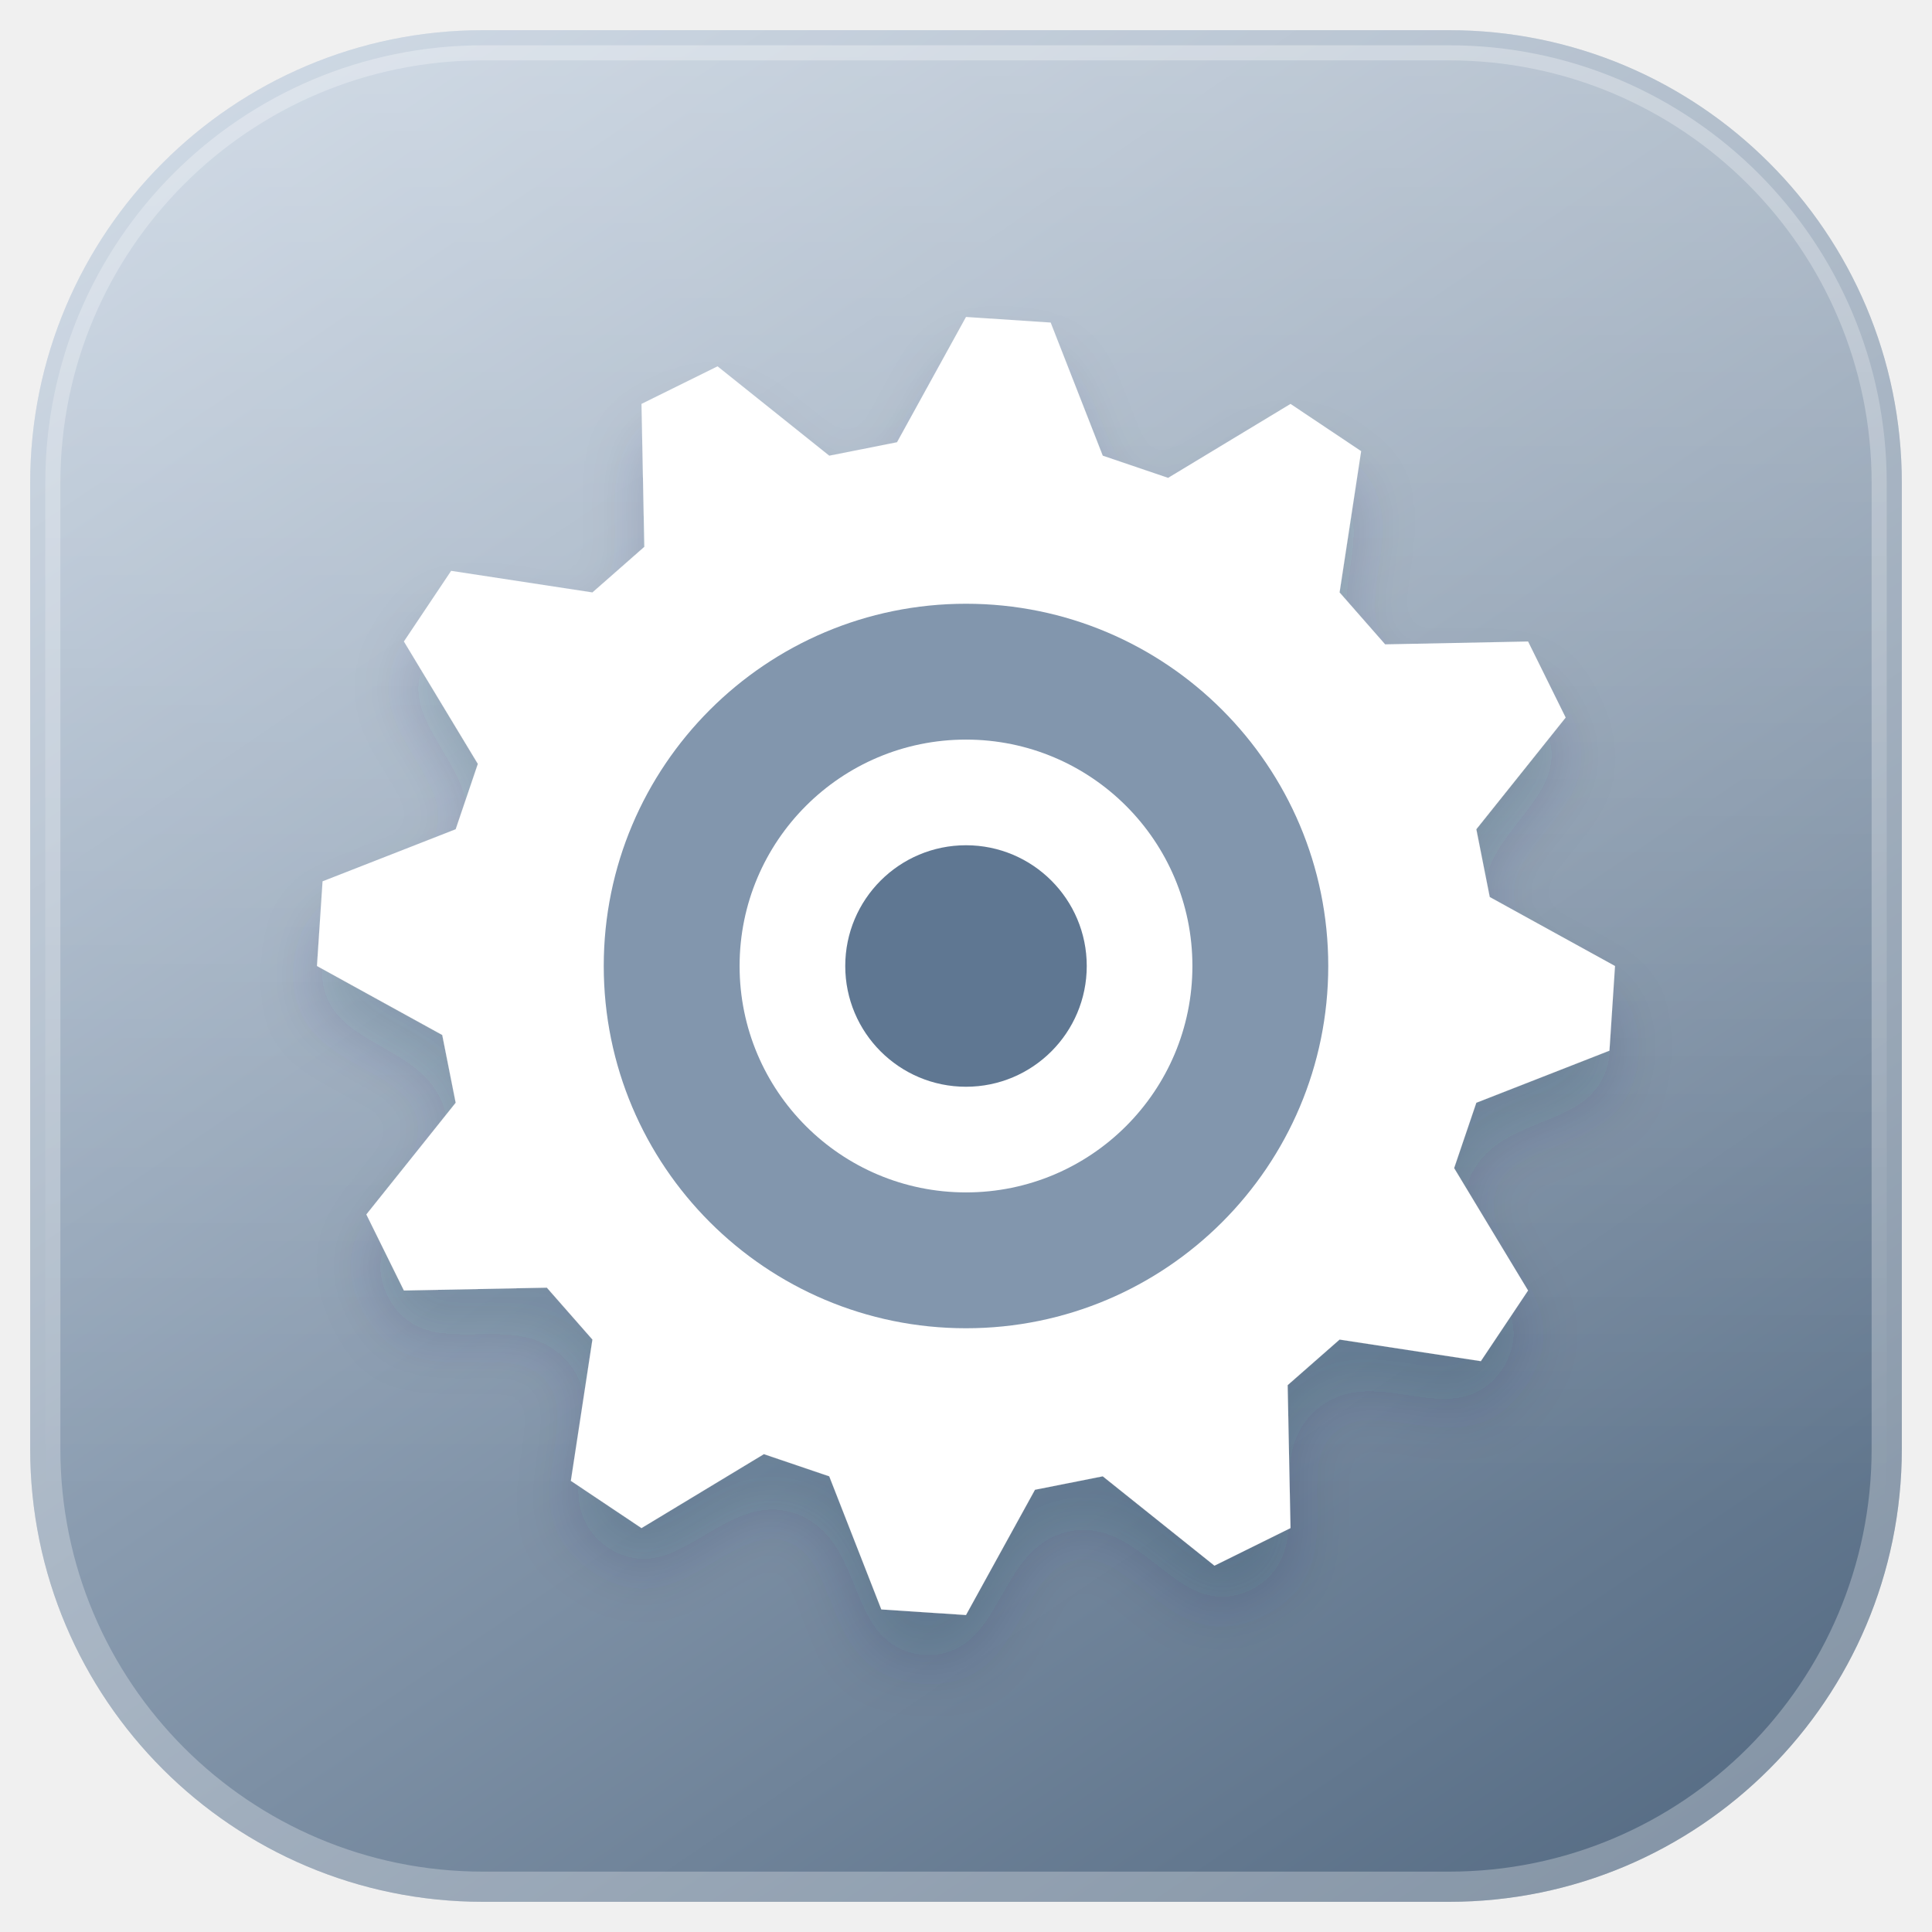
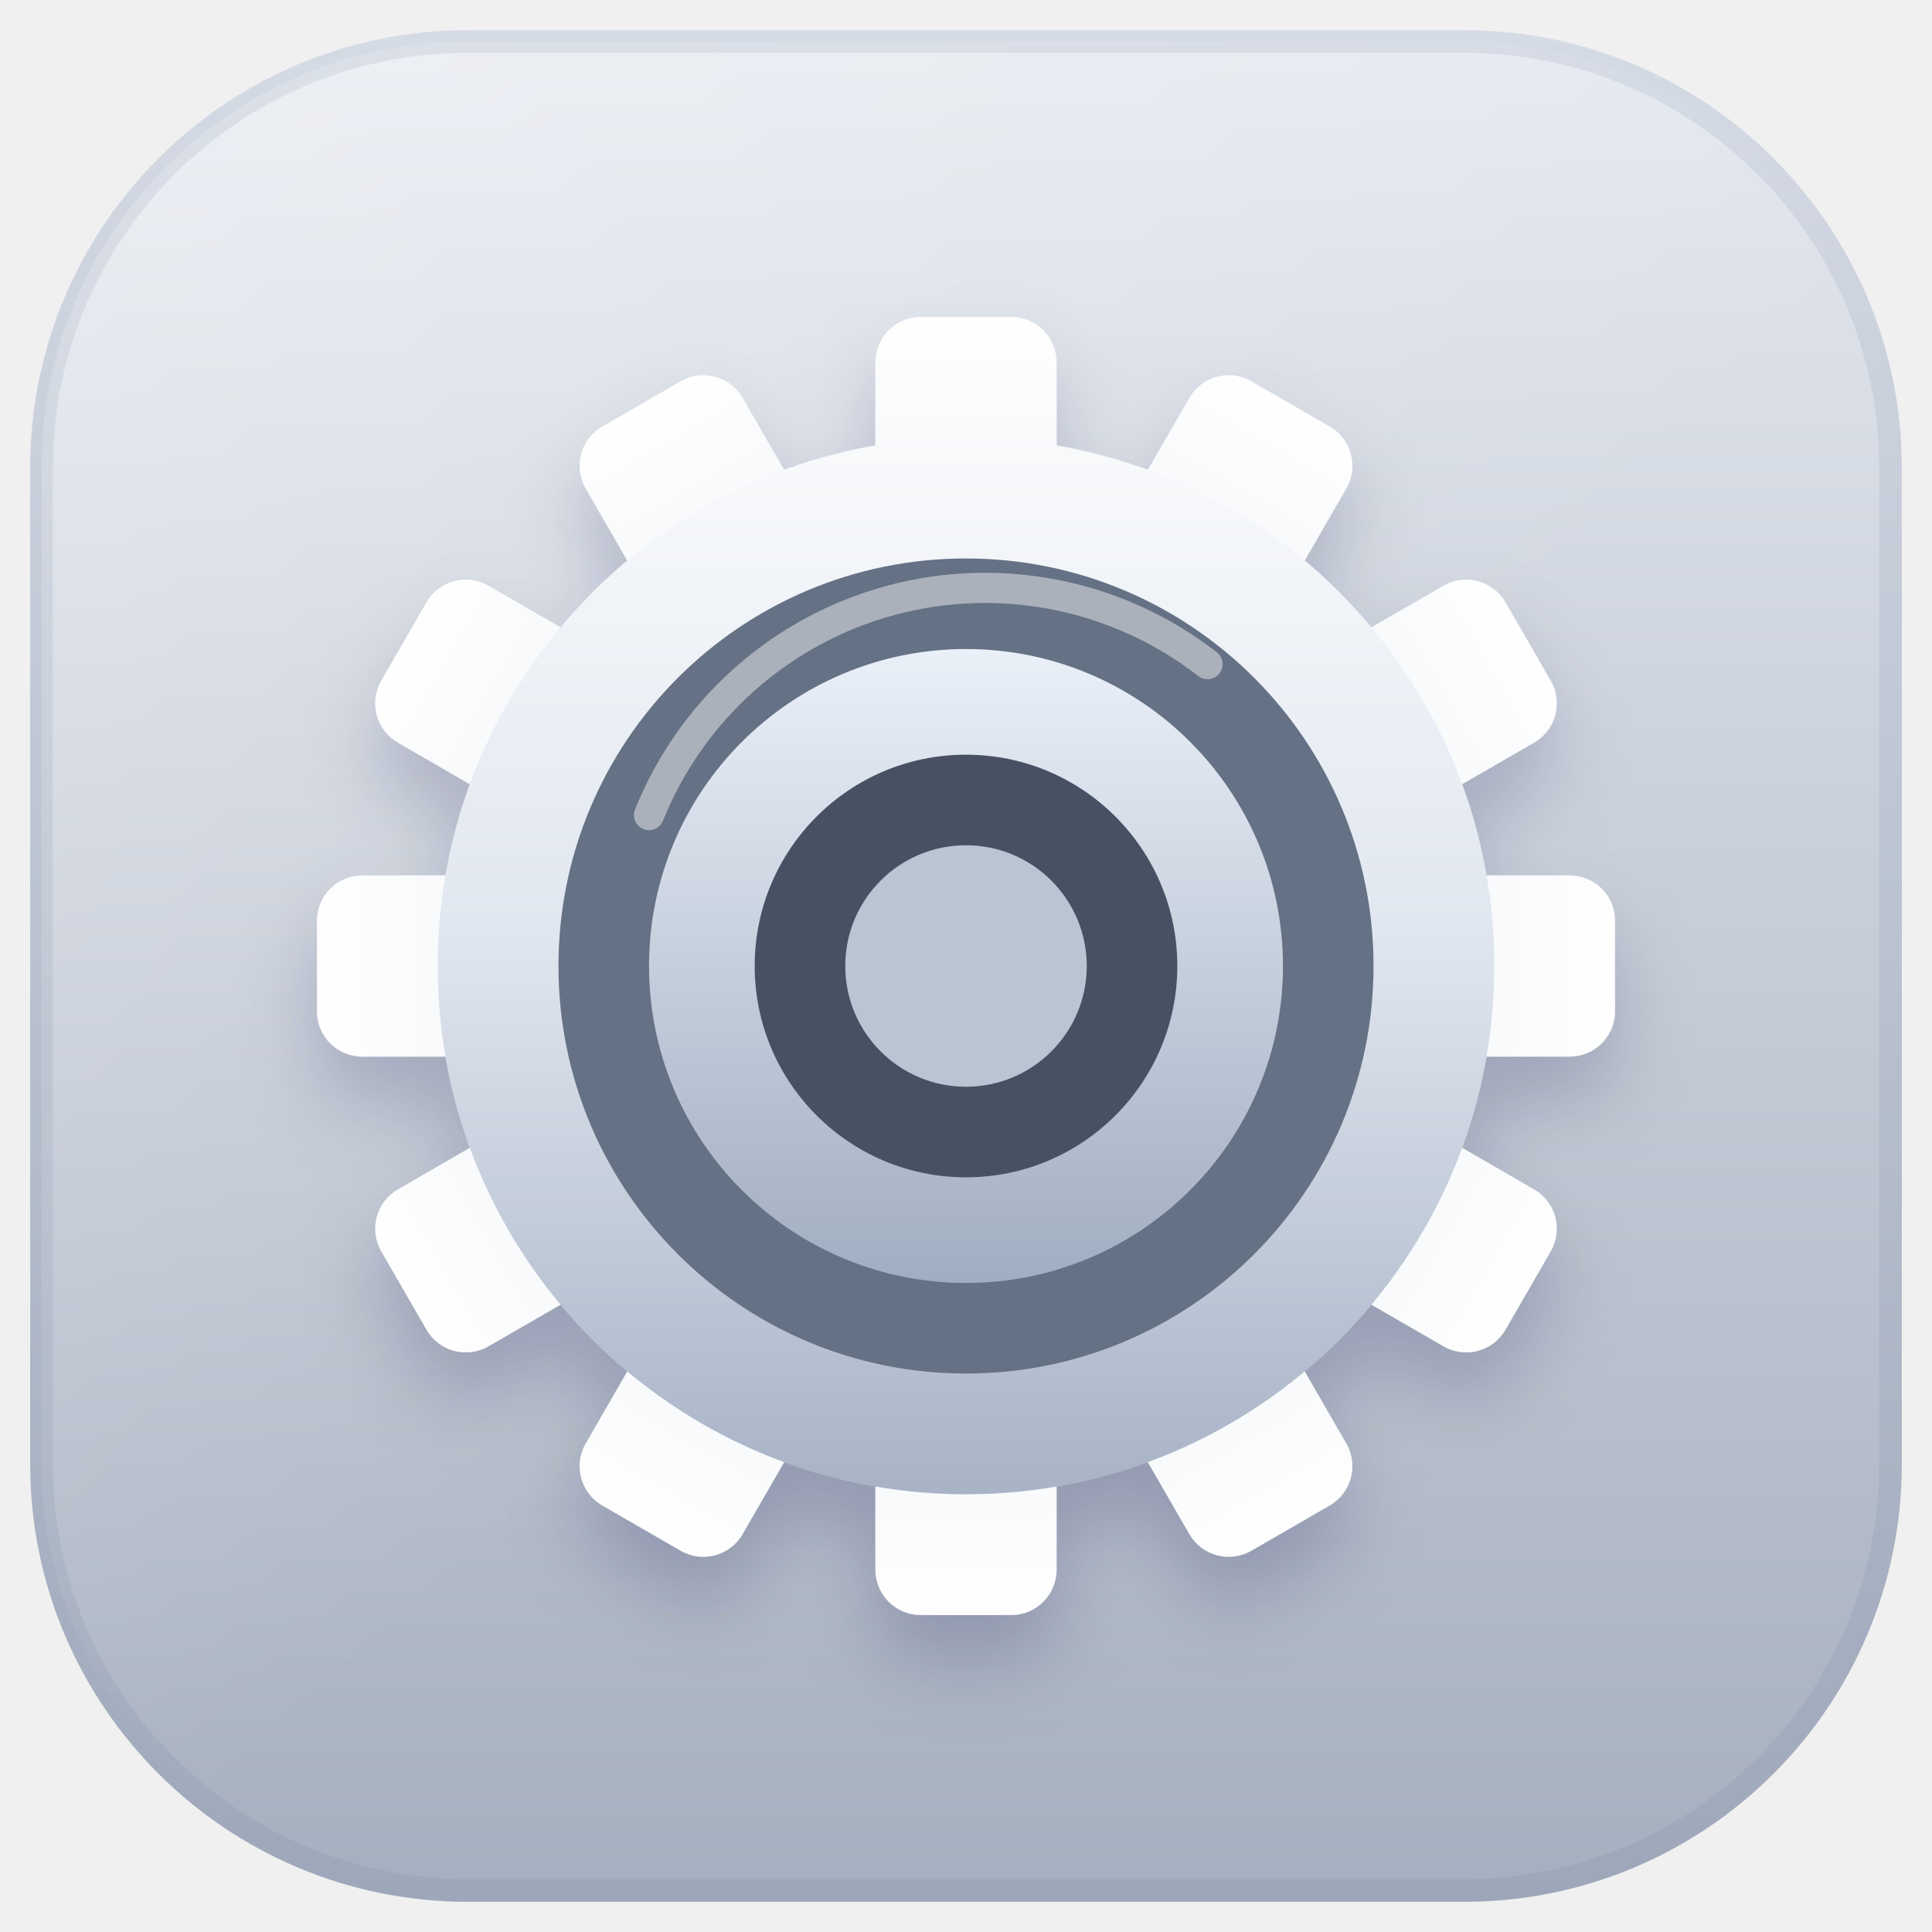
<svg xmlns="http://www.w3.org/2000/svg" viewBox="0 0 128 128" fill="none">
  <defs>
-     <linearGradient id="tile" x1="20" y1="0" x2="107" y2="128" gradientUnits="userSpaceOnUse">
-       <stop stop-color="#bccada" />
-       <stop offset="1" stop-color="#566c84" />
+     <linearGradient id="tile" x1="64" y1="2" x2="64" y2="126" gradientUnits="userSpaceOnUse">
+       <stop stop-color="#e5e9f0" />
+       <stop offset="1" stop-color="#a6afbf" />
    </linearGradient>
-     <linearGradient id="shine" x1="64" y1="0" x2="64" y2="100" gradientUnits="userSpaceOnUse">
+     <linearGradient id="light" x1="18" y1="2" x2="110" y2="104" gradientUnits="userSpaceOnUse">
      <stop stop-color="#fff" stop-opacity=".32" />
-       <stop offset="1" stop-color="#fff" stop-opacity="0" />
+       <stop offset=".62" stop-color="#fff" stop-opacity="0" />
    </linearGradient>
-     <filter id="depth" x="0" y="0" width="128" height="128" filterUnits="userSpaceOnUse">
-       <feDropShadow dx="0" dy="3" stdDeviation="2" flood-color="#092645" flood-opacity=".16" />
+     <filter id="shadow" x="10" y="10" width="108" height="112" filterUnits="userSpaceOnUse">
+       <feDropShadow dx="0" dy="3" stdDeviation="2.5" flood-color="#101a3d" flood-opacity=".18" />
    </filter>
+     <linearGradient id="metal" x1="64" y1="20" x2="64" y2="106" gradientUnits="userSpaceOnUse">
+       <stop stop-color="#fff" />
+       <stop offset=".48" stop-color="#e1e7f0" />
+       <stop offset="1" stop-color="#9da9be" />
+     </linearGradient>
+     <linearGradient id="inner" x1="64" y1="43" x2="64" y2="85" gradientUnits="userSpaceOnUse">
+       <stop stop-color="#eaf0f8" />
+       <stop offset="1" stop-color="#a1adc1" />
+     </linearGradient>
  </defs>
-   <rect x="2" y="2" width="124" height="124" rx="30" fill="url(#tile)" />
-   <rect x="3" y="3" width="122" height="122" rx="29" fill="url(#shine)" stroke="#fff" stroke-opacity=".28" stroke-width="2" />
-   <g filter="url(#depth)">
-     <polygon points="64.00,21.00 69.61,21.37 73.06,30.19 77.39,31.66 85.50,26.76 90.18,29.89 88.75,39.25 91.77,42.69 101.24,42.50 103.73,47.54 97.81,54.94 98.70,59.43 107.00,64.00 106.63,69.61 97.81,73.06 96.34,77.39 101.24,85.50 98.11,90.18 88.75,88.75 85.31,91.77 85.50,101.24 80.46,103.73 73.06,97.81 68.57,98.70 64.00,107.00 58.39,106.63 54.94,97.81 50.61,96.34 42.50,101.24 37.82,98.11 39.25,88.75 36.23,85.31 26.76,85.50 24.27,80.46 30.19,73.06 29.30,68.57 21.00,64.00 21.37,58.39 30.19,54.94 31.66,50.61 26.76,42.50 29.89,37.82 39.25,39.25 42.69,36.23 42.50,26.76 47.54,24.27 54.94,30.19 59.43,29.30" fill="#fff" />
-     <circle cx="64" cy="64" r="24" fill="#8296ad" />
-     <circle cx="64" cy="64" r="15" fill="#fff" />
-     <circle cx="64" cy="64" r="8" fill="#5f7792" />
+   <rect x="2" y="2" width="124" height="124" rx="29" fill="url(#tile)" />
+   <rect x="2.75" y="2.75" width="122.5" height="122.5" rx="28.25" fill="url(#light)" stroke="#5c7294" stroke-opacity=".12" stroke-width="1.5" />
+   <g filter="url(#shadow)">
+     <rect x="58" y="21" width="12" height="19" rx="3" transform="rotate(0 64 64)" fill="url(#metal)" />
+     <rect x="58" y="21" width="12" height="19" rx="3" transform="rotate(30 64 64)" fill="url(#metal)" />
+     <rect x="58" y="21" width="12" height="19" rx="3" transform="rotate(60 64 64)" fill="url(#metal)" />
+     <rect x="58" y="21" width="12" height="19" rx="3" transform="rotate(90 64 64)" fill="url(#metal)" />
+     <rect x="58" y="21" width="12" height="19" rx="3" transform="rotate(120 64 64)" fill="url(#metal)" />
+     <rect x="58" y="21" width="12" height="19" rx="3" transform="rotate(150 64 64)" fill="url(#metal)" />
+     <rect x="58" y="21" width="12" height="19" rx="3" transform="rotate(180 64 64)" fill="url(#metal)" />
+     <rect x="58" y="21" width="12" height="19" rx="3" transform="rotate(210 64 64)" fill="url(#metal)" />
+     <rect x="58" y="21" width="12" height="19" rx="3" transform="rotate(240 64 64)" fill="url(#metal)" />
+     <rect x="58" y="21" width="12" height="19" rx="3" transform="rotate(270 64 64)" fill="url(#metal)" />
+     <rect x="58" y="21" width="12" height="19" rx="3" transform="rotate(300 64 64)" fill="url(#metal)" />
+     <rect x="58" y="21" width="12" height="19" rx="3" transform="rotate(330 64 64)" fill="url(#metal)" />
+     <circle cx="64" cy="64" r="35" fill="url(#metal)" />
+     <circle cx="64" cy="64" r="27" fill="#657184" />
+     <circle cx="64" cy="64" r="21" fill="url(#inner)" />
+     <circle cx="64" cy="64" r="14" fill="#465164" />
+     <circle cx="64" cy="64" r="8" fill="#bbc4d2" />
+     <path d="M43 54a24 24 0 0 1 37-10" stroke="#fff" stroke-opacity=".45" stroke-width="2" stroke-linecap="round" />
  </g>
</svg>
